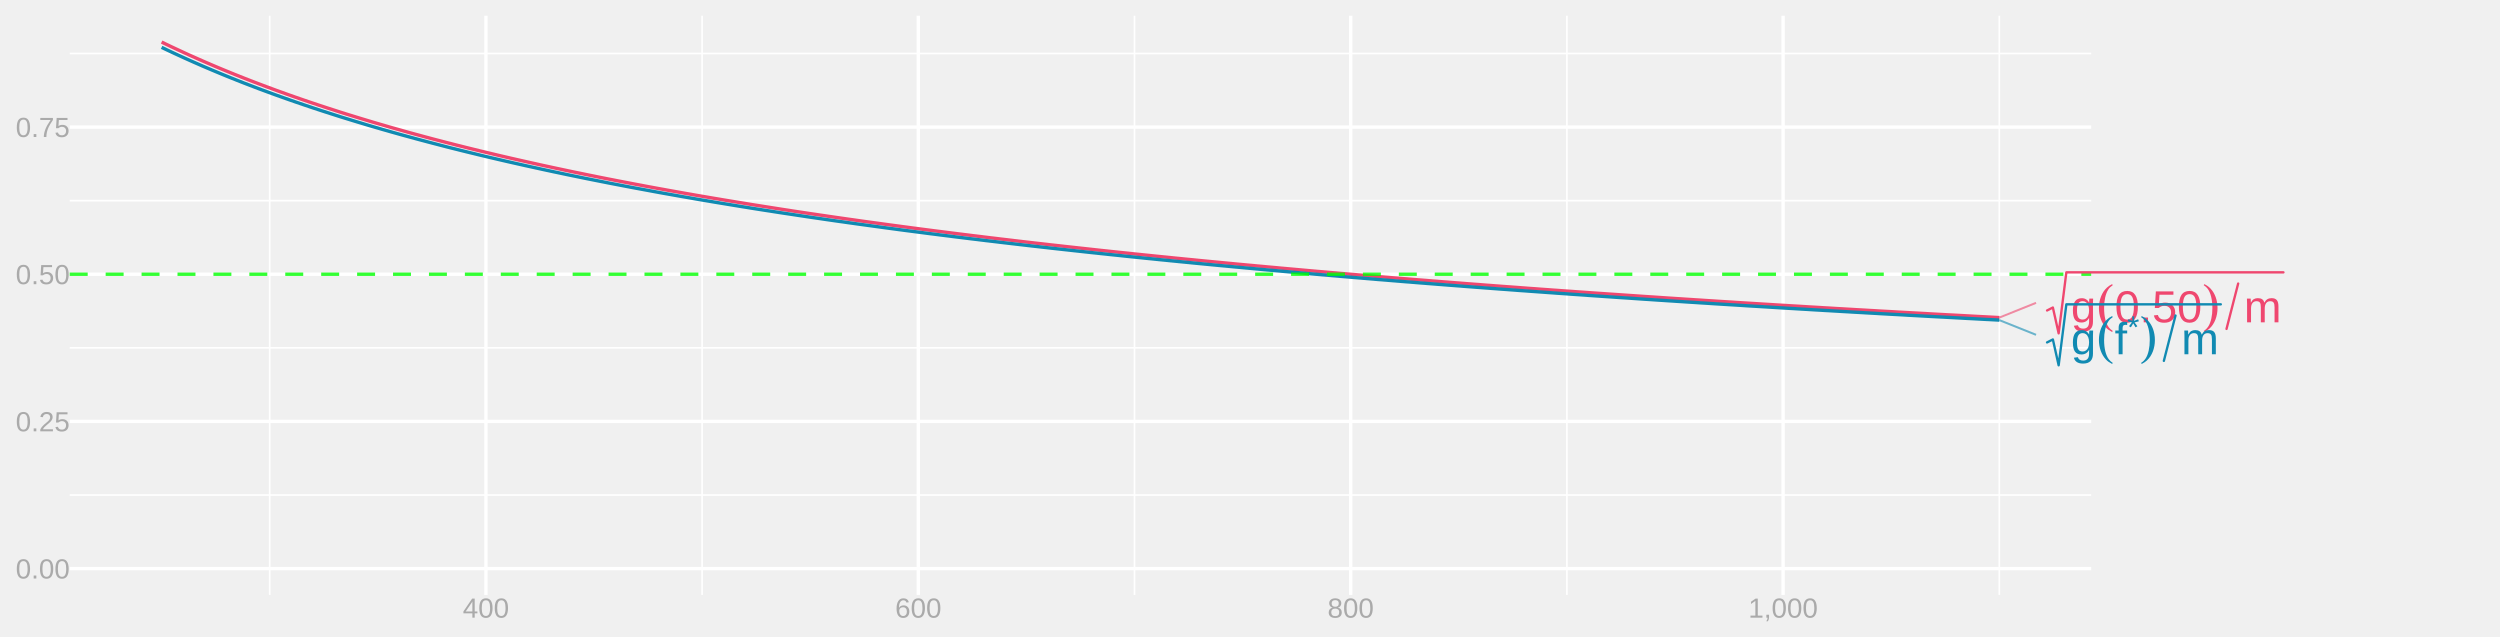
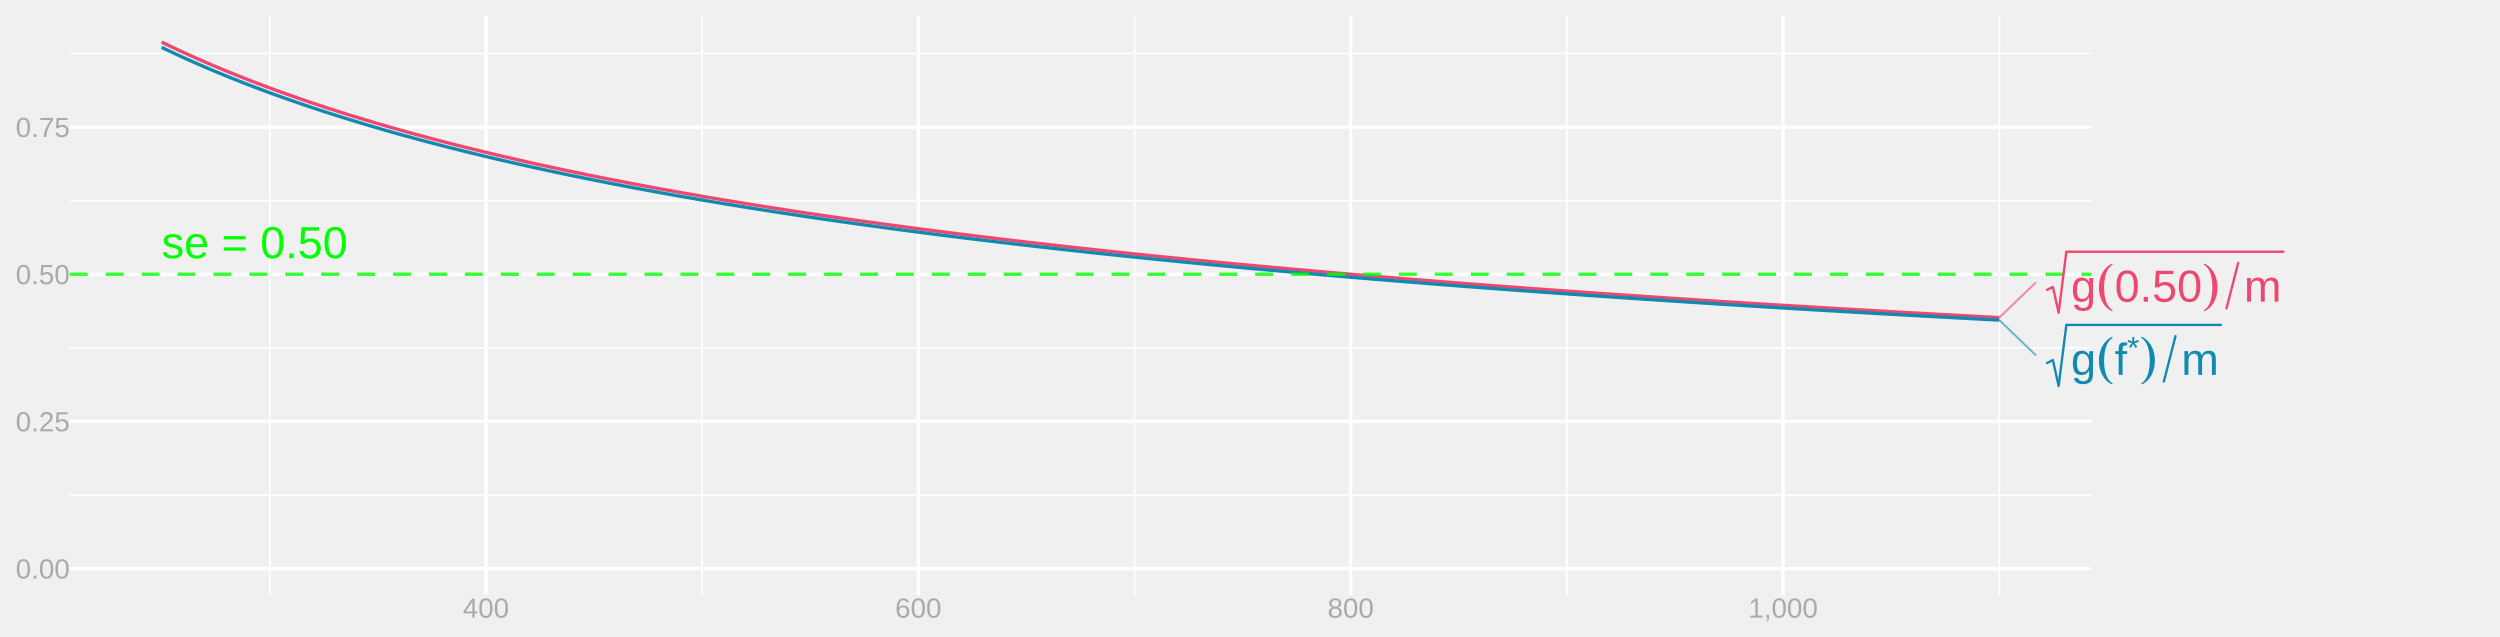
<svg xmlns="http://www.w3.org/2000/svg" width="792.00pt" height="201.60pt" viewBox="0 0 792.00 201.60">
  <g class="svglite">
    <defs>
      <style type="text/css">
    .svglite line, .svglite polyline, .svglite polygon, .svglite path, .svglite rect, .svglite circle {
      fill: none;
      stroke: #000000;
      stroke-linecap: round;
      stroke-linejoin: round;
      stroke-miterlimit: 10.00;
    }
    .svglite text {
      white-space: pre;
    }
    .svglite g.glyphgroup path {
      fill: inherit;
      stroke: none;
    }
  </style>
    </defs>
    <rect width="100%" height="100%" style="stroke: none; fill: none;" />
    <defs>
      <clipPath id="cpMC4wMHw3OTIuMDB8MC4wMHwyMDEuNjA=">
        <rect x="0.00" y="0.00" width="792.00" height="201.60" />
      </clipPath>
    </defs>
    <g clip-path="url(#cpMC4wMHw3OTIuMDB8MC4wMHwyMDEuNjA=)">
      <rect x="0.00" y="0.00" width="792.00" height="201.60" style="stroke-width: 1.07; stroke: none;" />
      <rect x="22.09" y="4.98" width="640.39" height="183.49" style="stroke-width: 1.07; stroke: none;" />
      <polyline points="22.09,156.82 662.49,156.82 " style="stroke-width: 0.53; stroke: #FFFFFF; stroke-linecap: butt;" />
      <polyline points="22.09,110.19 662.49,110.19 " style="stroke-width: 0.53; stroke: #FFFFFF; stroke-linecap: butt;" />
      <polyline points="22.09,63.57 662.49,63.57 " style="stroke-width: 0.53; stroke: #FFFFFF; stroke-linecap: butt;" />
      <polyline points="22.09,16.94 662.49,16.94 " style="stroke-width: 0.53; stroke: #FFFFFF; stroke-linecap: butt;" />
      <polyline points="85.45,188.47 85.45,4.98 " style="stroke-width: 0.53; stroke: #FFFFFF; stroke-linecap: butt;" />
      <polyline points="222.43,188.47 222.43,4.98 " style="stroke-width: 0.53; stroke: #FFFFFF; stroke-linecap: butt;" />
      <polyline points="359.41,188.47 359.41,4.98 " style="stroke-width: 0.53; stroke: #FFFFFF; stroke-linecap: butt;" />
      <polyline points="496.39,188.47 496.39,4.98 " style="stroke-width: 0.53; stroke: #FFFFFF; stroke-linecap: butt;" />
      <polyline points="633.38,188.47 633.38,4.98 " style="stroke-width: 0.53; stroke: #FFFFFF; stroke-linecap: butt;" />
      <polyline points="22.09,180.13 662.49,180.13 " style="stroke-width: 1.07; stroke: #FFFFFF; stroke-linecap: butt;" />
      <polyline points="22.09,133.50 662.49,133.50 " style="stroke-width: 1.07; stroke: #FFFFFF; stroke-linecap: butt;" />
      <polyline points="22.09,86.88 662.49,86.88 " style="stroke-width: 1.07; stroke: #FFFFFF; stroke-linecap: butt;" />
      <polyline points="22.09,40.26 662.49,40.26 " style="stroke-width: 1.07; stroke: #FFFFFF; stroke-linecap: butt;" />
      <polyline points="153.94,188.47 153.94,4.98 " style="stroke-width: 1.07; stroke: #FFFFFF; stroke-linecap: butt;" />
      <polyline points="290.92,188.47 290.92,4.98 " style="stroke-width: 1.07; stroke: #FFFFFF; stroke-linecap: butt;" />
      <polyline points="427.90,188.47 427.90,4.98 " style="stroke-width: 1.07; stroke: #FFFFFF; stroke-linecap: butt;" />
      <polyline points="564.89,188.47 564.89,4.98 " style="stroke-width: 1.07; stroke: #FFFFFF; stroke-linecap: butt;" />
      <polyline points="51.20,13.32 52.66,14.03 54.12,14.73 55.58,15.41 57.04,16.09 58.50,16.77 59.95,17.43 61.41,18.08 62.87,18.73 64.33,19.37 65.79,20.00 67.25,20.63 68.71,21.25 70.17,21.86 71.63,22.46 73.09,23.06 74.55,23.65 76.00,24.23 77.46,24.81 78.92,25.38 80.38,25.94 81.84,26.50 83.30,27.05 84.76,27.60 86.22,28.14 87.68,28.68 89.14,29.20 90.60,29.73 92.05,30.25 93.51,30.76 94.97,31.27 96.43,31.77 97.89,32.27 99.35,32.76 100.81,33.25 102.27,33.73 103.73,34.21 105.19,34.68 106.65,35.15 108.10,35.62 109.56,36.08 111.02,36.53 112.48,36.98 113.94,37.43 115.40,37.87 116.86,38.31 118.32,38.75 119.78,39.18 121.24,39.60 122.70,40.03 124.15,40.45 125.61,40.86 127.07,41.27 128.53,41.68 129.99,42.09 131.45,42.49 132.91,42.88 134.37,43.28 135.83,43.67 137.29,44.06 138.75,44.44 140.20,44.82 141.66,45.20 143.12,45.57 144.58,45.95 146.04,46.31 147.50,46.68 148.96,47.04 150.42,47.40 151.88,47.76 153.34,48.11 154.80,48.46 156.25,48.81 157.71,49.16 159.17,49.50 160.63,49.84 162.09,50.18 163.55,50.51 165.01,50.84 166.47,51.17 167.93,51.50 169.39,51.82 170.85,52.15 172.30,52.47 173.76,52.78 175.22,53.10 176.68,53.41 178.14,53.72 179.60,54.03 181.06,54.34 182.52,54.64 183.98,54.94 185.44,55.24 186.90,55.54 188.35,55.83 189.81,56.13 191.27,56.42 192.73,56.71 194.19,56.99 195.65,57.28 197.11,57.56 198.57,57.84 200.03,58.12 201.49,58.40 202.95,58.67 204.40,58.95 205.86,59.22 207.32,59.49 208.78,59.76 210.24,60.02 211.70,60.29 213.16,60.55 214.62,60.81 216.08,61.07 217.54,61.33 219.00,61.58 220.45,61.84 221.91,62.09 223.37,62.34 224.83,62.59 226.29,62.84 227.75,63.08 229.21,63.33 230.67,63.57 232.13,63.81 233.59,64.05 235.05,64.29 236.50,64.53 237.96,64.77 239.42,65.00 240.88,65.23 242.34,65.46 243.80,65.69 245.26,65.92 246.72,66.15 248.18,66.38 249.64,66.60 251.10,66.83 252.55,67.05 254.01,67.27 255.47,67.49 256.93,67.71 258.39,67.92 259.85,68.14 261.31,68.35 262.77,68.57 264.23,68.78 265.69,68.99 267.15,69.20 268.60,69.41 270.06,69.61 271.52,69.82 272.98,70.03 274.44,70.23 275.90,70.43 277.36,70.63 278.82,70.83 280.28,71.03 281.74,71.23 283.20,71.43 284.65,71.62 286.11,71.82 287.57,72.01 289.03,72.21 290.49,72.40 291.95,72.59 293.41,72.78 294.87,72.97 296.33,73.16 297.79,73.34 299.25,73.53 300.70,73.71 302.16,73.90 303.62,74.08 305.08,74.26 306.54,74.44 308.00,74.63 309.46,74.80 310.92,74.98 312.38,75.16 313.84,75.34 315.30,75.51 316.75,75.69 318.21,75.86 319.67,76.03 321.13,76.21 322.59,76.38 324.05,76.55 325.51,76.72 326.97,76.89 328.43,77.06 329.89,77.22 331.35,77.39 332.80,77.56 334.26,77.72 335.72,77.88 337.18,78.05 338.64,78.21 340.10,78.37 341.56,78.53 343.02,78.69 344.48,78.85 345.94,79.01 347.40,79.17 348.85,79.33 350.31,79.48 351.77,79.64 353.23,79.79 354.69,79.95 356.15,80.10 357.61,80.25 359.07,80.41 360.53,80.56 361.99,80.71 363.45,80.86 364.90,81.01 366.36,81.16 367.82,81.31 369.28,81.45 370.74,81.60 372.20,81.75 373.66,81.89 375.12,82.04 376.58,82.18 378.04,82.32 379.50,82.47 380.95,82.61 382.41,82.75 383.87,82.89 385.33,83.03 386.79,83.17 388.25,83.31 389.71,83.45 391.17,83.59 392.63,83.73 394.09,83.86 395.55,84.00 397.00,84.13 398.46,84.27 399.92,84.40 401.38,84.54 402.84,84.67 404.30,84.80 405.76,84.94 407.22,85.07 408.68,85.20 410.14,85.33 411.60,85.46 413.05,85.59 414.51,85.72 415.97,85.85 417.43,85.98 418.89,86.10 420.35,86.23 421.81,86.36 423.27,86.48 424.73,86.61 426.19,86.73 427.65,86.86 429.10,86.98 430.56,87.11 432.02,87.23 433.48,87.35 434.94,87.47 436.40,87.60 437.86,87.72 439.32,87.84 440.78,87.96 442.24,88.08 443.70,88.20 445.15,88.31 446.61,88.43 448.07,88.55 449.53,88.67 450.99,88.78 452.45,88.90 453.91,89.02 455.37,89.13 456.83,89.25 458.29,89.36 459.75,89.48 461.20,89.59 462.66,89.70 464.12,89.82 465.58,89.93 467.04,90.04 468.50,90.15 469.96,90.27 471.42,90.38 472.88,90.49 474.34,90.60 475.80,90.71 477.25,90.82 478.71,90.92 480.17,91.03 481.63,91.14 483.09,91.25 484.55,91.36 486.01,91.46 487.47,91.57 488.93,91.68 490.39,91.78 491.85,91.89 493.30,91.99 494.76,92.10 496.22,92.20 497.68,92.30 499.14,92.41 500.60,92.51 502.06,92.61 503.52,92.72 504.98,92.82 506.44,92.92 507.90,93.02 509.35,93.12 510.81,93.22 512.27,93.32 513.73,93.42 515.19,93.52 516.65,93.62 518.11,93.72 519.57,93.82 521.03,93.92 522.49,94.02 523.95,94.11 525.40,94.21 526.86,94.31 528.32,94.41 529.78,94.50 531.24,94.60 532.70,94.69 534.16,94.79 535.62,94.88 537.08,94.98 538.54,95.07 540.00,95.17 541.45,95.26 542.91,95.35 544.37,95.45 545.83,95.54 547.29,95.63 548.75,95.72 550.21,95.82 551.67,95.91 553.13,96.00 554.59,96.09 556.04,96.18 557.50,96.27 558.96,96.36 560.42,96.45 561.88,96.54 563.34,96.63 564.80,96.72 566.26,96.81 567.72,96.90 569.18,96.98 570.64,97.07 572.09,97.16 573.55,97.25 575.01,97.33 576.47,97.42 577.93,97.51 579.39,97.59 580.85,97.68 582.31,97.77 583.77,97.85 585.23,97.94 586.69,98.02 588.14,98.11 589.60,98.19 591.06,98.27 592.52,98.36 593.98,98.44 595.44,98.53 596.90,98.61 598.36,98.69 599.82,98.77 601.28,98.86 602.74,98.94 604.19,99.02 605.65,99.10 607.11,99.18 608.57,99.26 610.03,99.34 611.49,99.43 612.95,99.51 614.41,99.59 615.87,99.67 617.33,99.75 618.79,99.82 620.24,99.90 621.70,99.98 623.16,100.06 624.62,100.14 626.08,100.22 627.54,100.30 629.00,100.37 630.46,100.45 631.92,100.53 633.38,100.61 " style="stroke-width: 1.07; stroke: #EF476F; stroke-linecap: butt;" />
      <polyline points="51.20,15.00 52.66,15.70 54.12,16.39 55.58,17.07 57.04,17.74 58.50,18.41 59.95,19.06 61.41,19.71 62.87,20.35 64.33,20.99 65.79,21.61 67.25,22.23 68.71,22.84 70.17,23.45 71.63,24.05 73.09,24.64 74.55,25.22 76.00,25.80 77.46,26.37 78.92,26.93 80.38,27.49 81.84,28.05 83.30,28.59 84.76,29.13 86.22,29.67 87.68,30.20 89.14,30.72 90.60,31.24 92.05,31.75 93.51,32.26 94.97,32.76 96.43,33.26 97.89,33.75 99.35,34.24 100.81,34.72 102.27,35.20 103.73,35.67 105.19,36.14 106.65,36.61 108.10,37.07 109.56,37.52 111.02,37.97 112.48,38.42 113.94,38.86 115.40,39.30 116.86,39.74 118.32,40.17 119.78,40.59 121.24,41.02 122.70,41.43 124.15,41.85 125.61,42.26 127.07,42.67 128.53,43.07 129.99,43.47 131.45,43.87 132.91,44.26 134.37,44.65 135.83,45.04 137.29,45.42 138.75,45.80 140.20,46.18 141.66,46.56 143.12,46.93 144.58,47.29 146.04,47.66 147.50,48.02 148.96,48.38 150.42,48.73 151.88,49.09 153.34,49.44 154.80,49.79 156.25,50.13 157.71,50.47 159.17,50.81 160.63,51.15 162.09,51.48 163.55,51.81 165.01,52.14 166.47,52.47 167.93,52.79 169.39,53.11 170.85,53.43 172.30,53.75 173.76,54.06 175.22,54.38 176.68,54.68 178.14,54.99 179.60,55.30 181.06,55.60 182.52,55.90 183.98,56.20 185.44,56.50 186.90,56.79 188.35,57.08 189.81,57.37 191.27,57.66 192.73,57.95 194.19,58.23 195.65,58.51 197.11,58.79 198.57,59.07 200.03,59.35 201.49,59.62 202.95,59.89 204.40,60.16 205.86,60.43 207.32,60.70 208.78,60.97 210.24,61.23 211.70,61.49 213.16,61.75 214.62,62.01 216.08,62.27 217.54,62.52 219.00,62.77 220.45,63.03 221.91,63.28 223.37,63.52 224.83,63.77 226.29,64.02 227.75,64.26 229.21,64.50 230.67,64.74 232.13,64.98 233.59,65.22 235.05,65.46 236.50,65.69 237.96,65.93 239.42,66.16 240.88,66.39 242.34,66.62 243.80,66.84 245.26,67.07 246.72,67.30 248.18,67.52 249.64,67.74 251.10,67.96 252.55,68.18 254.01,68.40 255.47,68.62 256.93,68.84 258.39,69.05 259.85,69.26 261.31,69.48 262.77,69.69 264.23,69.90 265.69,70.11 267.15,70.31 268.60,70.52 270.06,70.72 271.52,70.93 272.98,71.13 274.44,71.33 275.90,71.53 277.36,71.73 278.82,71.93 280.28,72.13 281.74,72.33 283.20,72.52 284.65,72.72 286.11,72.91 287.57,73.10 289.03,73.29 290.49,73.48 291.95,73.67 293.41,73.86 294.87,74.05 296.33,74.23 297.79,74.42 299.25,74.60 300.70,74.78 302.16,74.97 303.62,75.15 305.08,75.33 306.54,75.51 308.00,75.69 309.46,75.86 310.92,76.04 312.38,76.22 313.84,76.39 315.30,76.56 316.75,76.74 318.21,76.91 319.67,77.08 321.13,77.25 322.59,77.42 324.05,77.59 325.51,77.76 326.97,77.93 328.43,78.09 329.89,78.26 331.35,78.42 332.80,78.59 334.26,78.75 335.72,78.91 337.18,79.07 338.64,79.23 340.10,79.39 341.56,79.55 343.02,79.71 344.48,79.87 345.94,80.03 347.40,80.18 348.85,80.34 350.31,80.49 351.77,80.65 353.23,80.80 354.69,80.95 356.15,81.11 357.61,81.26 359.07,81.41 360.53,81.56 361.99,81.71 363.45,81.86 364.90,82.00 366.36,82.15 367.82,82.30 369.28,82.44 370.74,82.59 372.20,82.73 373.66,82.88 375.12,83.02 376.58,83.16 378.04,83.31 379.50,83.45 380.95,83.59 382.41,83.73 383.87,83.87 385.33,84.01 386.79,84.15 388.25,84.28 389.71,84.42 391.17,84.56 392.63,84.69 394.09,84.83 395.55,84.96 397.00,85.10 398.46,85.23 399.92,85.37 401.38,85.50 402.84,85.63 404.30,85.76 405.76,85.89 407.22,86.02 408.68,86.15 410.14,86.28 411.60,86.41 413.05,86.54 414.51,86.67 415.97,86.80 417.43,86.92 418.89,87.05 420.35,87.17 421.81,87.30 423.27,87.42 424.73,87.55 426.19,87.67 427.65,87.80 429.10,87.92 430.56,88.04 432.02,88.16 433.48,88.28 434.94,88.40 436.40,88.53 437.86,88.64 439.32,88.76 440.78,88.88 442.24,89.00 443.70,89.12 445.15,89.24 446.61,89.35 448.07,89.47 449.53,89.59 450.99,89.70 452.45,89.82 453.91,89.93 455.37,90.05 456.83,90.16 458.29,90.28 459.75,90.39 461.20,90.50 462.66,90.61 464.12,90.73 465.58,90.84 467.04,90.95 468.50,91.06 469.96,91.17 471.42,91.28 472.88,91.39 474.34,91.50 475.80,91.61 477.25,91.71 478.71,91.82 480.17,91.93 481.63,92.04 483.09,92.14 484.55,92.25 486.01,92.35 487.47,92.46 488.93,92.56 490.39,92.67 491.85,92.77 493.30,92.88 494.76,92.98 496.22,93.08 497.68,93.19 499.14,93.29 500.60,93.39 502.06,93.49 503.52,93.60 504.98,93.70 506.44,93.80 507.90,93.90 509.35,94.00 510.81,94.10 512.27,94.20 513.73,94.30 515.19,94.39 516.65,94.49 518.11,94.59 519.57,94.69 521.03,94.79 522.49,94.88 523.95,94.98 525.40,95.08 526.86,95.17 528.32,95.27 529.78,95.36 531.24,95.46 532.70,95.55 534.16,95.65 535.62,95.74 537.08,95.83 538.54,95.93 540.00,96.02 541.45,96.11 542.91,96.21 544.37,96.30 545.83,96.39 547.29,96.48 548.75,96.57 550.21,96.66 551.67,96.75 553.13,96.85 554.59,96.94 556.04,97.02 557.50,97.11 558.96,97.20 560.42,97.29 561.88,97.38 563.34,97.47 564.80,97.56 566.26,97.65 567.72,97.73 569.18,97.82 570.64,97.91 572.09,97.99 573.55,98.08 575.01,98.17 576.47,98.25 577.93,98.34 579.39,98.42 580.85,98.51 582.31,98.59 583.77,98.68 585.23,98.76 586.69,98.85 588.14,98.93 589.60,99.01 591.06,99.10 592.52,99.18 593.98,99.26 595.44,99.35 596.90,99.43 598.36,99.51 599.82,99.59 601.28,99.67 602.74,99.75 604.19,99.84 605.65,99.92 607.11,100.00 608.57,100.08 610.03,100.16 611.49,100.24 612.95,100.32 614.41,100.40 615.87,100.47 617.33,100.55 618.79,100.63 620.24,100.71 621.70,100.79 623.16,100.87 624.62,100.94 626.08,101.02 627.54,101.10 629.00,101.18 630.46,101.25 631.92,101.33 633.38,101.41 " style="stroke-width: 1.07; stroke: #118AB2; stroke-linecap: butt;" />
      <line x1="22.09" y1="86.88" x2="662.49" y2="86.88" style="stroke-width: 1.07; stroke: #00FF00; stroke-opacity: 0.80; stroke-dasharray: 5.69,5.69; stroke-linecap: butt;" />
-       <line x1="633.38" y1="100.61" x2="645.02" y2="95.94" style="stroke-width: 0.64; stroke: #EF476F; stroke-opacity: 0.60; stroke-linecap: butt;" />
-       <line x1="633.38" y1="101.41" x2="645.02" y2="106.07" style="stroke-width: 0.64; stroke: #118AB2; stroke-opacity: 0.60; stroke-linecap: butt;" />
-       <polyline points="648.51,98.36 650.35,97.42 652.18,105.61 654.62,86.28 723.39,86.28 " style="stroke-width: 0.75; stroke: #EF476F;" />
-       <text x="656.10" y="102.11" style="font-size: 14.23px;fill: #EF476F; font-family: &quot;Arial&quot;;" textLength="7.91px" lengthAdjust="spacingAndGlyphs">g</text>
-       <text x="664.00" y="102.11" style="font-size: 17.78px;fill: #EF476F; font-family: &quot;Symbol&quot;;" textLength="5.92px" lengthAdjust="spacingAndGlyphs">(</text>
-       <text x="669.92" y="102.11" style="font-size: 14.23px;fill: #EF476F; font-family: &quot;Arial&quot;;" textLength="27.67px" lengthAdjust="spacingAndGlyphs">0.50</text>
-       <text x="697.59" y="102.11" style="font-size: 17.78px;fill: #EF476F; font-family: &quot;Symbol&quot;;" textLength="5.92px" lengthAdjust="spacingAndGlyphs">)</text>
-       <polyline points="705.36,104.20 709.05,89.83 " style="stroke-width: 0.75; stroke: #EF476F;" />
-       <text x="710.89" y="102.11" style="font-size: 14.23px;fill: #EF476F; font-family: &quot;Arial&quot;;" textLength="11.84px" lengthAdjust="spacingAndGlyphs">m</text>
-       <polyline points="648.51,108.48 650.35,107.54 652.18,115.73 654.62,96.41 703.55,96.41 " style="stroke-width: 0.75; stroke: #118AB2;" />
-       <text x="656.10" y="112.23" style="font-size: 14.23px;fill: #118AB2; font-family: &quot;Arial&quot;;" textLength="7.91px" lengthAdjust="spacingAndGlyphs">g</text>
-       <text x="664.00" y="112.23" style="font-size: 17.78px;fill: #118AB2; font-family: &quot;Symbol&quot;;" textLength="5.92px" lengthAdjust="spacingAndGlyphs">(</text>
-       <text x="669.92" y="112.23" style="font-size: 14.23px;fill: #118AB2; font-family: &quot;Arial&quot;;" textLength="3.95px" lengthAdjust="spacingAndGlyphs">f</text>
-       <text x="673.87" y="107.06" style="font-size: 9.96px;fill: #118AB2; font-family: &quot;Arial&quot;;" textLength="3.88px" lengthAdjust="spacingAndGlyphs">*</text>
-       <text x="677.75" y="112.23" style="font-size: 17.78px;fill: #118AB2; font-family: &quot;Symbol&quot;;" textLength="5.92px" lengthAdjust="spacingAndGlyphs">)</text>
-       <polyline points="685.51,114.32 689.20,99.96 " style="stroke-width: 0.75; stroke: #118AB2;" />
-       <text x="691.05" y="112.23" style="font-size: 14.23px;fill: #118AB2; font-family: &quot;Arial&quot;;" textLength="11.84px" lengthAdjust="spacingAndGlyphs">m</text>
+       <text x="51.20" y="81.79" style="font-size: 14.23px;fill: #00FF00; font-family: &quot;Arial&quot;;" textLength="58.89px" lengthAdjust="spacingAndGlyphs">se = 0.50</text>
+       <line x1="633.38" y1="100.61" x2="645.02" y2="89.42" style="stroke-width: 0.64; stroke: #EF476F; stroke-opacity: 0.60; stroke-linecap: butt;" />
+       <line x1="633.38" y1="101.41" x2="645.02" y2="112.60" style="stroke-width: 0.64; stroke: #118AB2; stroke-opacity: 0.60; stroke-linecap: butt;" />
+       <polyline points="648.51,91.83 650.35,90.89 652.18,99.08 654.62,79.75 723.39,79.75 " style="stroke-width: 0.75; stroke: #EF476F;" />
+       <text x="656.10" y="95.58" style="font-size: 14.23px;fill: #EF476F; font-family: &quot;Arial&quot;;" textLength="7.91px" lengthAdjust="spacingAndGlyphs">g</text>
+       <text x="664.00" y="95.58" style="font-size: 17.78px;fill: #EF476F; font-family: &quot;Symbol&quot;;" textLength="5.92px" lengthAdjust="spacingAndGlyphs">(</text>
+       <text x="669.92" y="95.58" style="font-size: 14.23px;fill: #EF476F; font-family: &quot;Arial&quot;;" textLength="27.67px" lengthAdjust="spacingAndGlyphs">0.50</text>
+       <text x="697.59" y="95.58" style="font-size: 17.78px;fill: #EF476F; font-family: &quot;Symbol&quot;;" textLength="5.92px" lengthAdjust="spacingAndGlyphs">)</text>
+       <polyline points="705.36,97.67 709.05,83.31 " style="stroke-width: 0.75; stroke: #EF476F;" />
+       <text x="710.89" y="95.58" style="font-size: 14.23px;fill: #EF476F; font-family: &quot;Arial&quot;;" textLength="11.84px" lengthAdjust="spacingAndGlyphs">m</text>
+       <polyline points="648.51,115.01 650.35,114.07 652.18,122.26 654.62,102.93 703.55,102.93 " style="stroke-width: 0.75; stroke: #118AB2;" />
+       <text x="656.10" y="118.76" style="font-size: 14.23px;fill: #118AB2; font-family: &quot;Arial&quot;;" textLength="7.91px" lengthAdjust="spacingAndGlyphs">g</text>
+       <text x="664.00" y="118.76" style="font-size: 17.78px;fill: #118AB2; font-family: &quot;Symbol&quot;;" textLength="5.92px" lengthAdjust="spacingAndGlyphs">(</text>
+       <text x="669.92" y="118.76" style="font-size: 14.23px;fill: #118AB2; font-family: &quot;Arial&quot;;" textLength="3.95px" lengthAdjust="spacingAndGlyphs">f</text>
+       <text x="673.87" y="113.59" style="font-size: 9.96px;fill: #118AB2; font-family: &quot;Arial&quot;;" textLength="3.88px" lengthAdjust="spacingAndGlyphs">*</text>
+       <text x="677.75" y="118.76" style="font-size: 17.78px;fill: #118AB2; font-family: &quot;Symbol&quot;;" textLength="5.92px" lengthAdjust="spacingAndGlyphs">)</text>
+       <polyline points="685.51,120.85 689.20,106.48 " style="stroke-width: 0.75; stroke: #118AB2;" />
+       <text x="691.05" y="118.76" style="font-size: 14.23px;fill: #118AB2; font-family: &quot;Arial&quot;;" textLength="11.84px" lengthAdjust="spacingAndGlyphs">m</text>
      <text x="13.54" y="183.28" text-anchor="middle" style="font-size: 8.80px;fill: #AAAAAA; font-family: &quot;Arial&quot;;" textLength="17.11px" lengthAdjust="spacingAndGlyphs">0.00</text>
      <text x="13.54" y="136.65" text-anchor="middle" style="font-size: 8.80px;fill: #AAAAAA; font-family: &quot;Arial&quot;;" textLength="17.11px" lengthAdjust="spacingAndGlyphs">0.25</text>
      <text x="13.54" y="90.03" text-anchor="middle" style="font-size: 8.80px;fill: #AAAAAA; font-family: &quot;Arial&quot;;" textLength="17.11px" lengthAdjust="spacingAndGlyphs">0.50</text>
      <text x="13.54" y="43.41" text-anchor="middle" style="font-size: 8.80px;fill: #AAAAAA; font-family: &quot;Arial&quot;;" textLength="17.11px" lengthAdjust="spacingAndGlyphs">0.75</text>
      <text x="153.94" y="195.69" text-anchor="middle" style="font-size: 8.80px;fill: #AAAAAA; font-family: &quot;Arial&quot;;" textLength="14.67px" lengthAdjust="spacingAndGlyphs">400</text>
      <text x="290.92" y="195.69" text-anchor="middle" style="font-size: 8.80px;fill: #AAAAAA; font-family: &quot;Arial&quot;;" textLength="14.67px" lengthAdjust="spacingAndGlyphs">600</text>
      <text x="427.90" y="195.69" text-anchor="middle" style="font-size: 8.80px;fill: #AAAAAA; font-family: &quot;Arial&quot;;" textLength="14.67px" lengthAdjust="spacingAndGlyphs">800</text>
      <text x="564.89" y="195.69" text-anchor="middle" style="font-size: 8.80px;fill: #AAAAAA; font-family: &quot;Arial&quot;;" textLength="22.00px" lengthAdjust="spacingAndGlyphs">1,000</text>
    </g>
  </g>
</svg>
